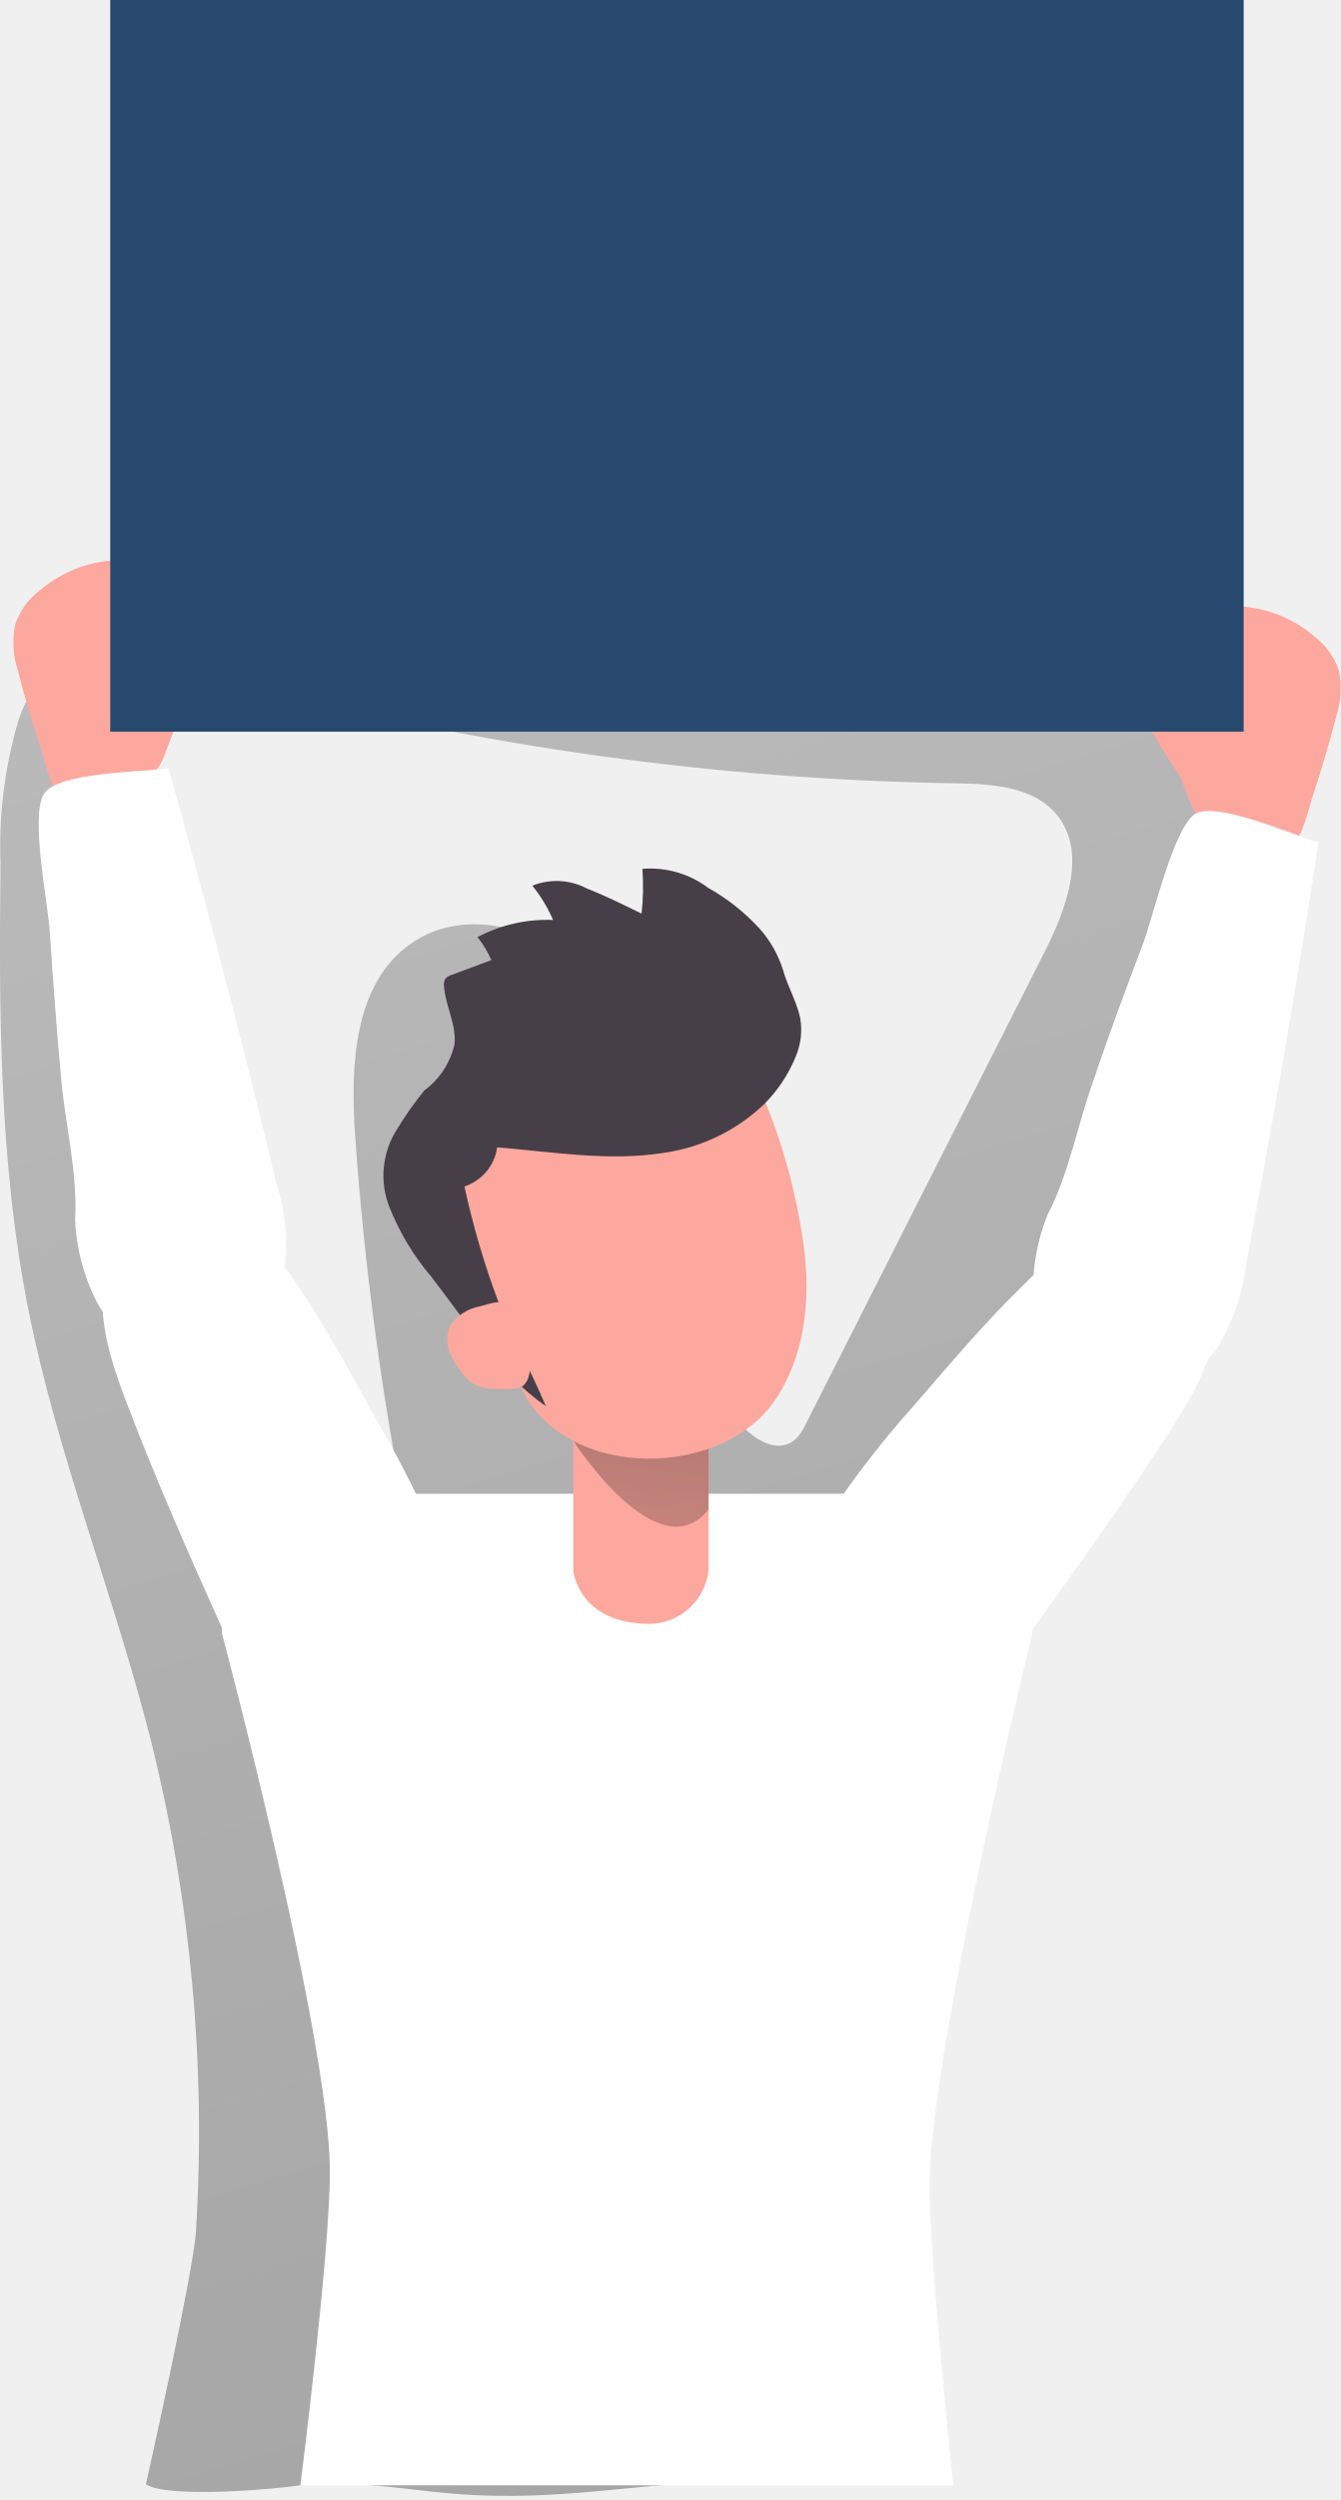
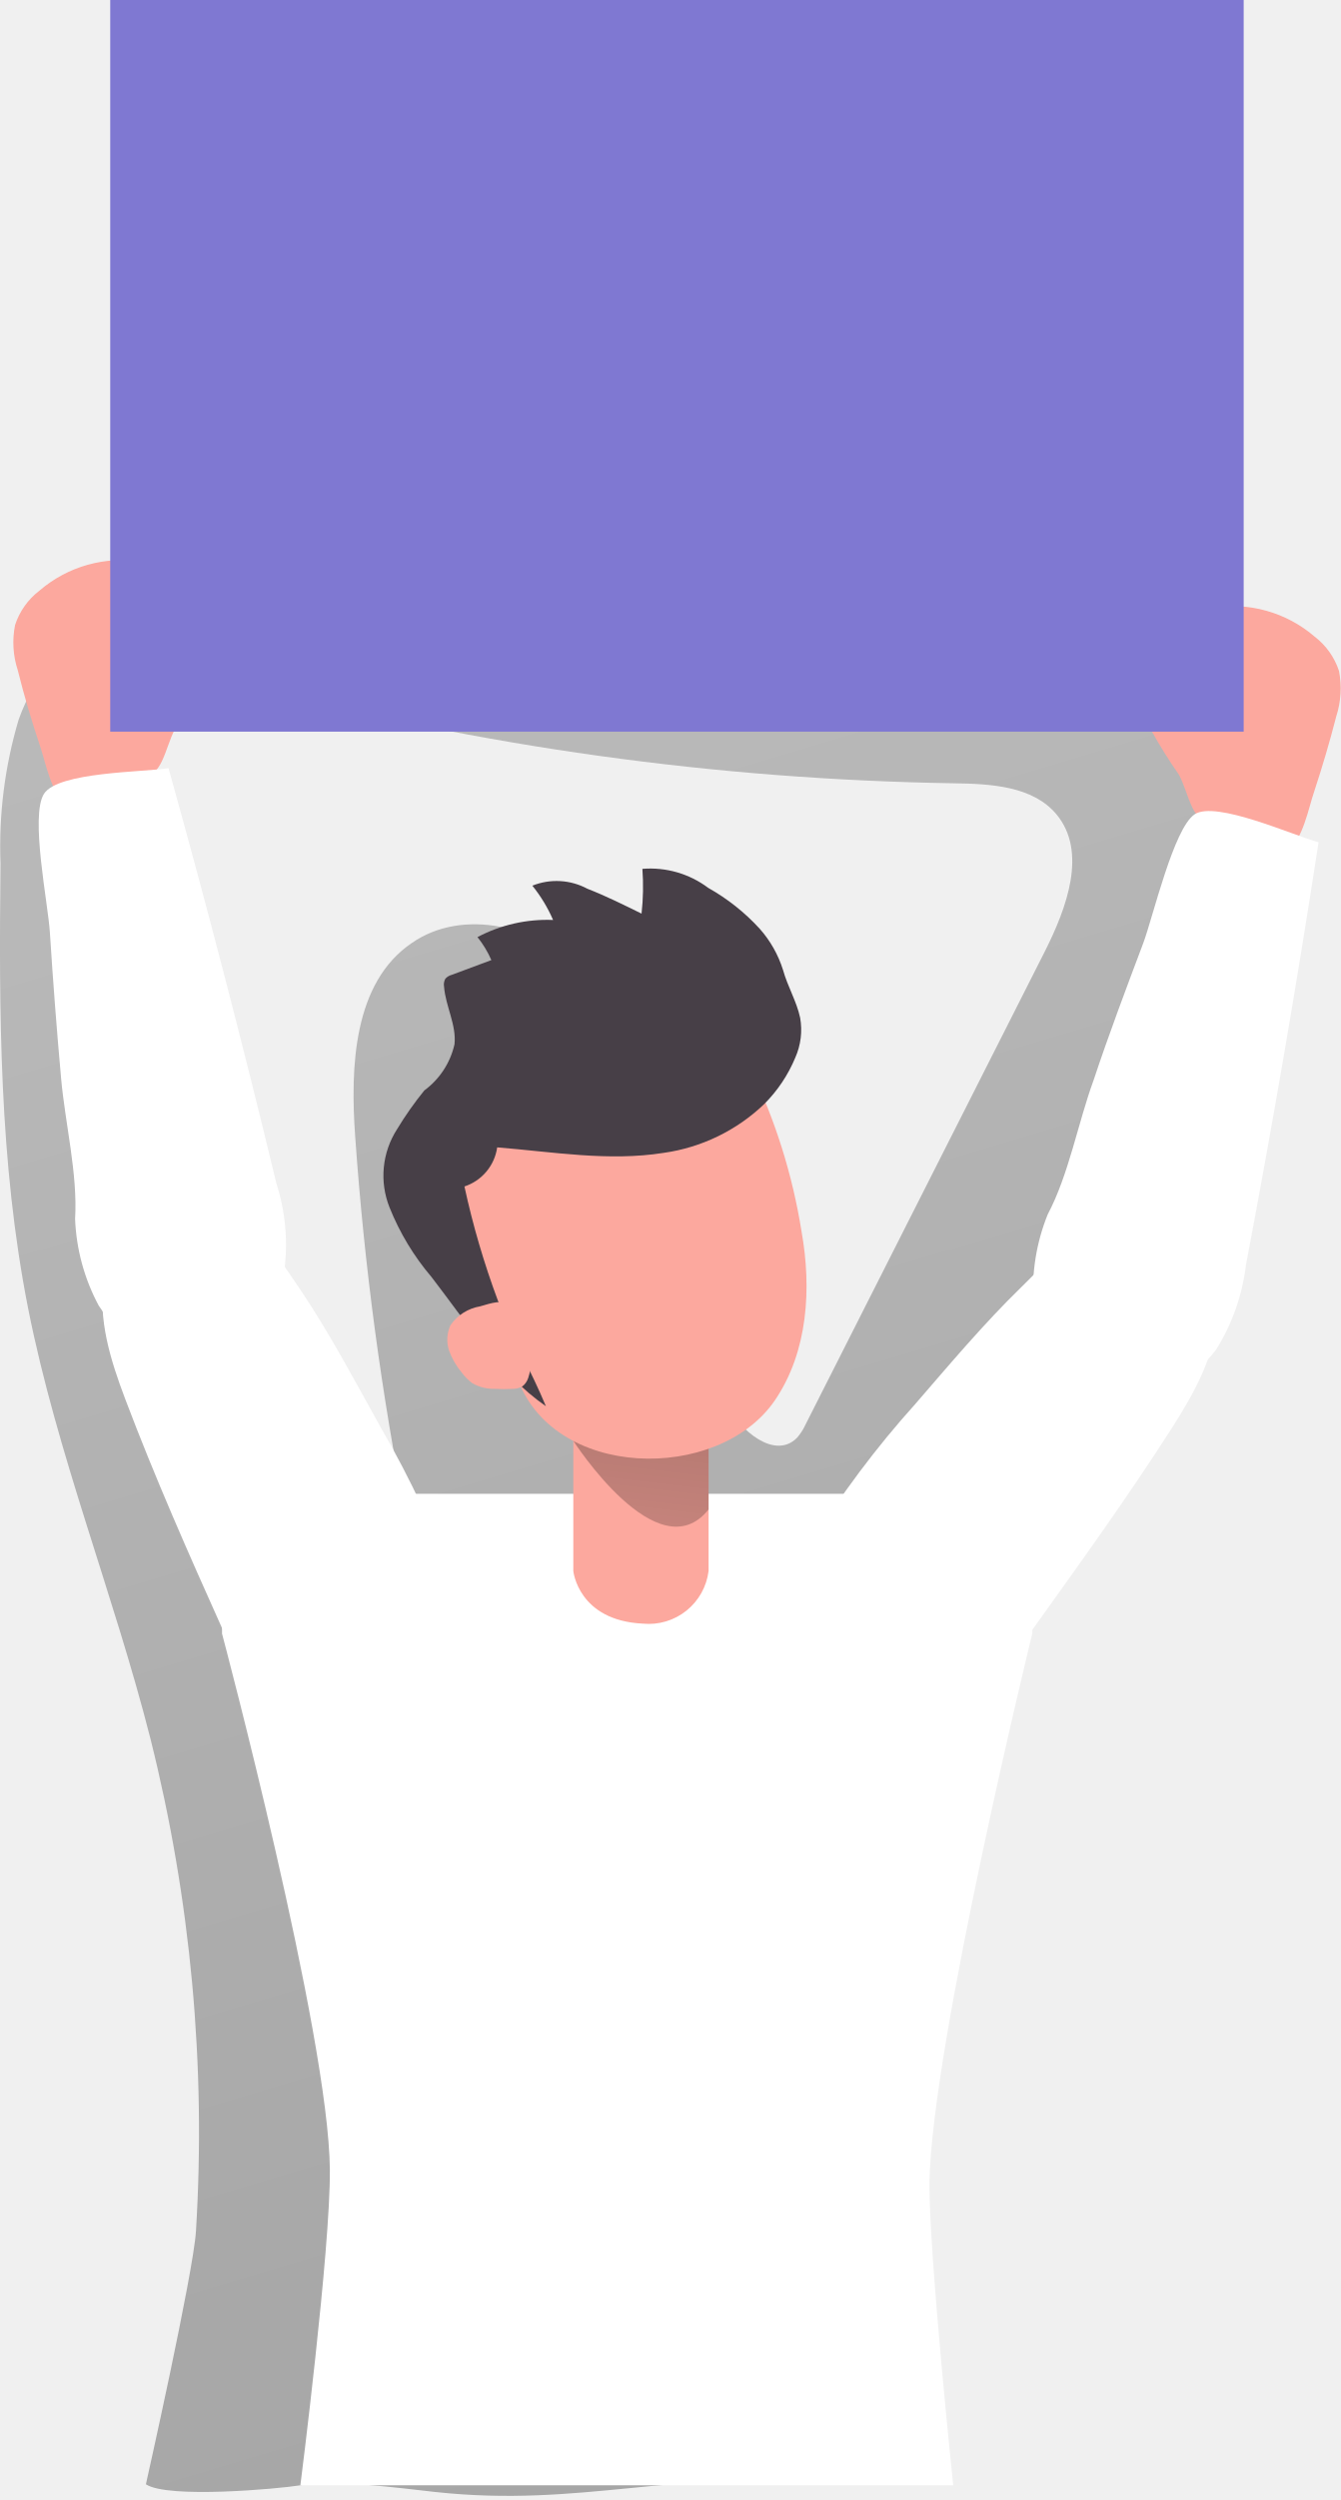
<svg xmlns="http://www.w3.org/2000/svg" width="300" height="559" viewBox="0 0 300 559" fill="none">
  <path d="M33.644 388.86C25.434 356.557 12.774 325.367 6.29 292.642C-0.193 259.918 -0.231 226.464 0.114 193.164C-0.305 182.272 1.069 171.385 4.18 160.938C7.825 150.695 15.69 141.258 26.125 138.495L41.279 237.667C44.233 257.117 47.263 276.798 54.553 295.213C61.842 313.628 73.735 330.585 90.999 340.214C85.362 311.865 81.518 283.188 79.489 254.355C78.338 238.587 79.106 219.827 92.111 210.965C103.62 202.947 120.616 207.129 130.475 217.219C140.335 227.308 144.862 241.35 147.739 255.122C151.882 274.957 153.609 295.712 162.509 313.896C165.54 320.15 173.52 326.633 178.392 321.569C179.154 320.678 179.787 319.683 180.272 318.615L233.79 212.845C238.7 203.101 243.381 190.555 236.399 182.154C231.104 175.824 221.705 175.325 213.38 175.21C160.254 174.355 107.432 167.011 56.087 153.342C91.958 135.733 132.815 132.395 172.906 131.091C205.861 130.017 240.389 130.477 269.545 145.938C271.109 146.633 272.499 147.669 273.612 148.969C274.807 150.8 275.484 152.922 275.568 155.107C280.552 195.31 273.615 236.092 255.619 272.386C243.726 296.249 227.268 317.617 214.646 341.135C179.888 405.74 175.975 482.775 183.955 555.705C151.307 552.176 130.245 561 97.405 557.432C89.004 556.511 75.538 554.631 67.174 555.936C62.225 556.741 37.519 558.966 32.647 555.705C32.647 555.705 43.274 508.441 43.849 499.08C46.128 462.034 42.686 424.858 33.644 388.86V388.86Z" fill="url(#paint0_linear_18_164)" />
  <path d="M174.364 366.222C171.333 366.222 180.694 346.465 181.231 345.582C188.124 334.378 196.021 323.822 204.825 314.047C212.498 305.185 220.171 296.054 228.572 287.883C236.245 280.21 246.105 270.12 258.189 272.537C267.282 274.455 272.729 284.622 272.346 293.944C271.962 303.267 267.167 311.707 262.141 319.571C252.051 335.339 241.232 350.263 230.26 365.608L174.364 366.222Z" fill="white" />
  <path d="M104.426 376.851C107.342 377.503 102.239 356.173 101.932 355.214C97.48 342.845 91.92 330.904 85.32 319.535C79.566 309.215 74.08 298.78 67.443 288.844C61.343 279.867 53.9 267.859 41.585 267.82C32.301 267.82 24.859 276.644 23.324 285.813C21.79 294.982 24.744 304.305 28.043 313.013C34.68 330.546 42.199 347.541 49.834 364.536L104.426 376.851Z" fill="white" />
  <path d="M81.177 334.151H199.492C203.523 334.044 207.535 334.732 211.3 336.177C215.065 337.621 218.508 339.793 221.433 342.568C224.358 345.343 226.708 348.668 228.347 352.352C229.987 356.036 230.885 360.006 230.989 364.037V365.418C230.989 365.418 208.431 457.492 207.971 488.414C207.971 505.332 213.303 555.935 213.303 555.935H67.213C67.213 555.935 73.965 503.069 73.811 485.345C73.581 455.152 49.68 365.418 49.68 365.418C49.604 361.388 50.323 357.381 51.795 353.629C53.267 349.876 55.464 346.45 58.261 343.546C61.058 340.643 64.399 338.318 68.094 336.707C71.789 335.095 75.766 334.226 79.796 334.151H81.177Z" fill="white" />
  <path d="M299.009 160.248C300.073 156.966 300.284 153.468 299.623 150.082C298.622 147.034 296.723 144.359 294.175 142.409C291.045 139.714 287.36 137.74 283.383 136.626C279.405 135.513 275.232 135.286 271.157 135.964C269.458 136.235 267.844 136.891 266.438 137.882C265.165 138.969 264.088 140.267 263.254 141.718C259.11 148.202 254.852 156.028 257.538 163.24C259.457 166.711 261.558 170.079 263.829 173.33C265.057 175.67 265.671 178.279 266.822 180.658C269.776 186.643 281.131 194.661 288.075 190.21C291.528 188.024 292.833 180.581 294.099 176.975C295.863 171.604 297.551 165.964 299.009 160.248Z" fill="#FCA89E" />
  <path d="M3.989 149.963C2.905 146.685 2.693 143.181 3.375 139.796C4.376 136.748 6.275 134.074 8.823 132.124C11.953 129.429 15.638 127.455 19.615 126.341C23.593 125.227 27.767 125.001 31.841 125.678C33.54 125.95 35.154 126.606 36.56 127.597C37.833 128.684 38.91 129.982 39.744 131.433C43.849 137.917 48.146 145.705 45.46 152.955C43.541 156.426 41.441 159.794 39.169 163.045C37.941 165.385 37.327 167.994 36.176 170.373C33.222 176.357 21.866 184.376 14.884 179.925C11.47 177.739 10.165 170.296 8.899 166.69C7.096 161.319 5.408 155.679 3.989 149.963Z" fill="#FCA89E" />
  <path d="M158.558 351.414C158.124 354.904 156.347 358.087 153.603 360.287C150.859 362.486 147.365 363.529 143.864 363.192C129.363 362.502 128.289 351.414 128.289 351.414V293.868H158.558V351.414Z" fill="#FCA89E" />
  <path d="M128.289 322.296C128.289 322.296 147.24 351.836 158.558 337.642V314.623L128.289 322.296Z" fill="url(#paint1_linear_18_164)" />
  <path d="M115.551 307.643C123.224 331.122 160.821 331.813 173.443 313.168C180.771 302.349 181.653 288.269 179.351 275.417C177.323 262.733 173.446 250.415 167.842 238.856C164.005 231.567 160.169 225.084 151.23 224.048C141.183 223.391 131.157 225.628 122.342 230.493C113.988 234.997 107.449 242.252 103.834 251.028C100.219 259.803 99.751 269.558 102.508 278.64C104.007 283.192 105.921 287.596 108.224 291.799C111.106 296.866 113.557 302.166 115.551 307.643Z" fill="#FCA89E" />
  <path d="M177.97 236.554C176.356 240.459 173.982 244.006 170.988 246.989C164.82 252.885 156.956 256.696 148.507 257.884C136.192 259.841 123.685 257.654 111.255 256.656C110.97 258.652 110.133 260.529 108.838 262.074C107.543 263.62 105.842 264.773 103.927 265.403C105.806 274.076 108.306 282.602 111.408 290.916C114.478 299.049 118.851 306.606 122.15 314.548C111.907 307.489 104.042 295.366 96.561 285.66C92.602 281.014 89.427 275.753 87.162 270.084C86.029 267.244 85.591 264.175 85.885 261.132C86.178 258.089 87.195 255.16 88.85 252.59C90.681 249.562 92.719 246.665 94.95 243.919C98.369 241.403 100.766 237.74 101.702 233.6C102.163 229.264 99.707 225.083 99.362 220.709C99.25 220.091 99.359 219.453 99.669 218.906C100.054 218.497 100.546 218.205 101.088 218.062L109.951 214.763C109.147 212.919 108.102 211.19 106.843 209.622C112.045 206.873 117.882 205.549 123.762 205.786C122.568 203.03 121.006 200.449 119.12 198.113C121.098 197.321 123.226 196.972 125.354 197.091C127.481 197.211 129.557 197.795 131.435 198.803C135.578 200.415 139.568 202.409 143.558 204.366C143.928 201.041 143.992 197.69 143.749 194.353C149.016 193.923 154.257 195.438 158.481 198.611C162.778 201.025 166.663 204.107 169.99 207.742C172.36 210.409 174.138 213.547 175.208 216.949C176.282 220.786 178.239 223.932 179.044 227.653C179.58 230.661 179.206 233.76 177.97 236.554Z" fill="#473F47" />
  <path d="M107.418 292.22C106.095 292.442 104.829 292.926 103.696 293.644C102.563 294.362 101.585 295.3 100.82 296.402C99.981 298.181 99.858 300.213 100.474 302.08C101.129 303.9 102.104 305.589 103.352 307.067C104.012 307.958 104.801 308.747 105.692 309.407C107.22 310.281 108.958 310.719 110.718 310.673C112.085 310.75 113.455 310.75 114.823 310.673C115.517 310.662 116.2 310.492 116.818 310.175C117.475 309.687 117.959 309.001 118.199 308.218C119.158 305.355 119.158 302.257 118.199 299.394C117.571 296.697 116.248 294.211 114.362 292.182C112.636 290.456 109.759 291.568 107.418 292.22Z" fill="#FCA89E" />
  <path d="M234.442 271.657C231.897 277.956 230.808 284.75 231.258 291.529C231.878 296.018 233.825 300.219 236.848 303.595C239.872 306.97 243.834 309.366 248.228 310.474C252.621 311.583 257.246 311.354 261.509 309.818C265.772 308.281 269.479 305.506 272.154 301.849C275.718 296.132 277.984 289.701 278.791 283.012C284.776 251.554 290.198 220.019 295.058 188.407C289.456 186.91 272.039 179.007 267.32 182.153C262.602 185.299 257.998 205.172 255.811 211.003C251.975 221.17 248.138 231.336 244.686 241.694C241.233 251.132 239.161 262.756 234.442 271.657Z" fill="white" />
  <path d="M16.802 272.653C17.067 279.442 18.878 286.082 22.097 292.065C24.516 295.885 28.019 298.897 32.158 300.717C36.297 302.537 40.884 303.083 45.334 302.284C49.785 301.485 53.896 299.379 57.144 296.233C60.391 293.087 62.628 289.045 63.568 284.623C64.496 277.94 63.906 271.135 61.842 264.712C54.348 233.586 46.304 202.626 37.711 171.832C31.995 172.753 13.043 172.638 9.858 177.548C6.674 182.459 10.779 202.178 11.163 208.623C11.853 219.442 12.685 230.248 13.657 241.041C14.539 251.131 17.416 262.563 16.802 272.653Z" fill="white" />
-   <path d="M278.293 0H24.667V163.661H278.293V0Z" fill="#27496D" />
+   <path d="M278.293 0H24.667V163.661H278.293V0Z" fill="#7f78d2" />
  <defs>
    <linearGradient id="paint0_linear_18_164" x1="343.703" y1="987.417" x2="-233.102" y2="-937.465" gradientUnits="userSpaceOnUse">
      <stop offset="0.01" />
      <stop offset="0.08" stop-opacity="0.69" />
      <stop offset="0.21" stop-opacity="0.32" />
      <stop offset="1" stop-opacity="0" />
    </linearGradient>
    <linearGradient id="paint1_linear_18_164" x1="150.041" y1="273.957" x2="132.892" y2="419.089" gradientUnits="userSpaceOnUse">
      <stop offset="0.01" />
      <stop offset="0.08" stop-opacity="0.69" />
      <stop offset="0.21" stop-opacity="0.32" />
      <stop offset="1" stop-opacity="0" />
    </linearGradient>
  </defs>
</svg>
